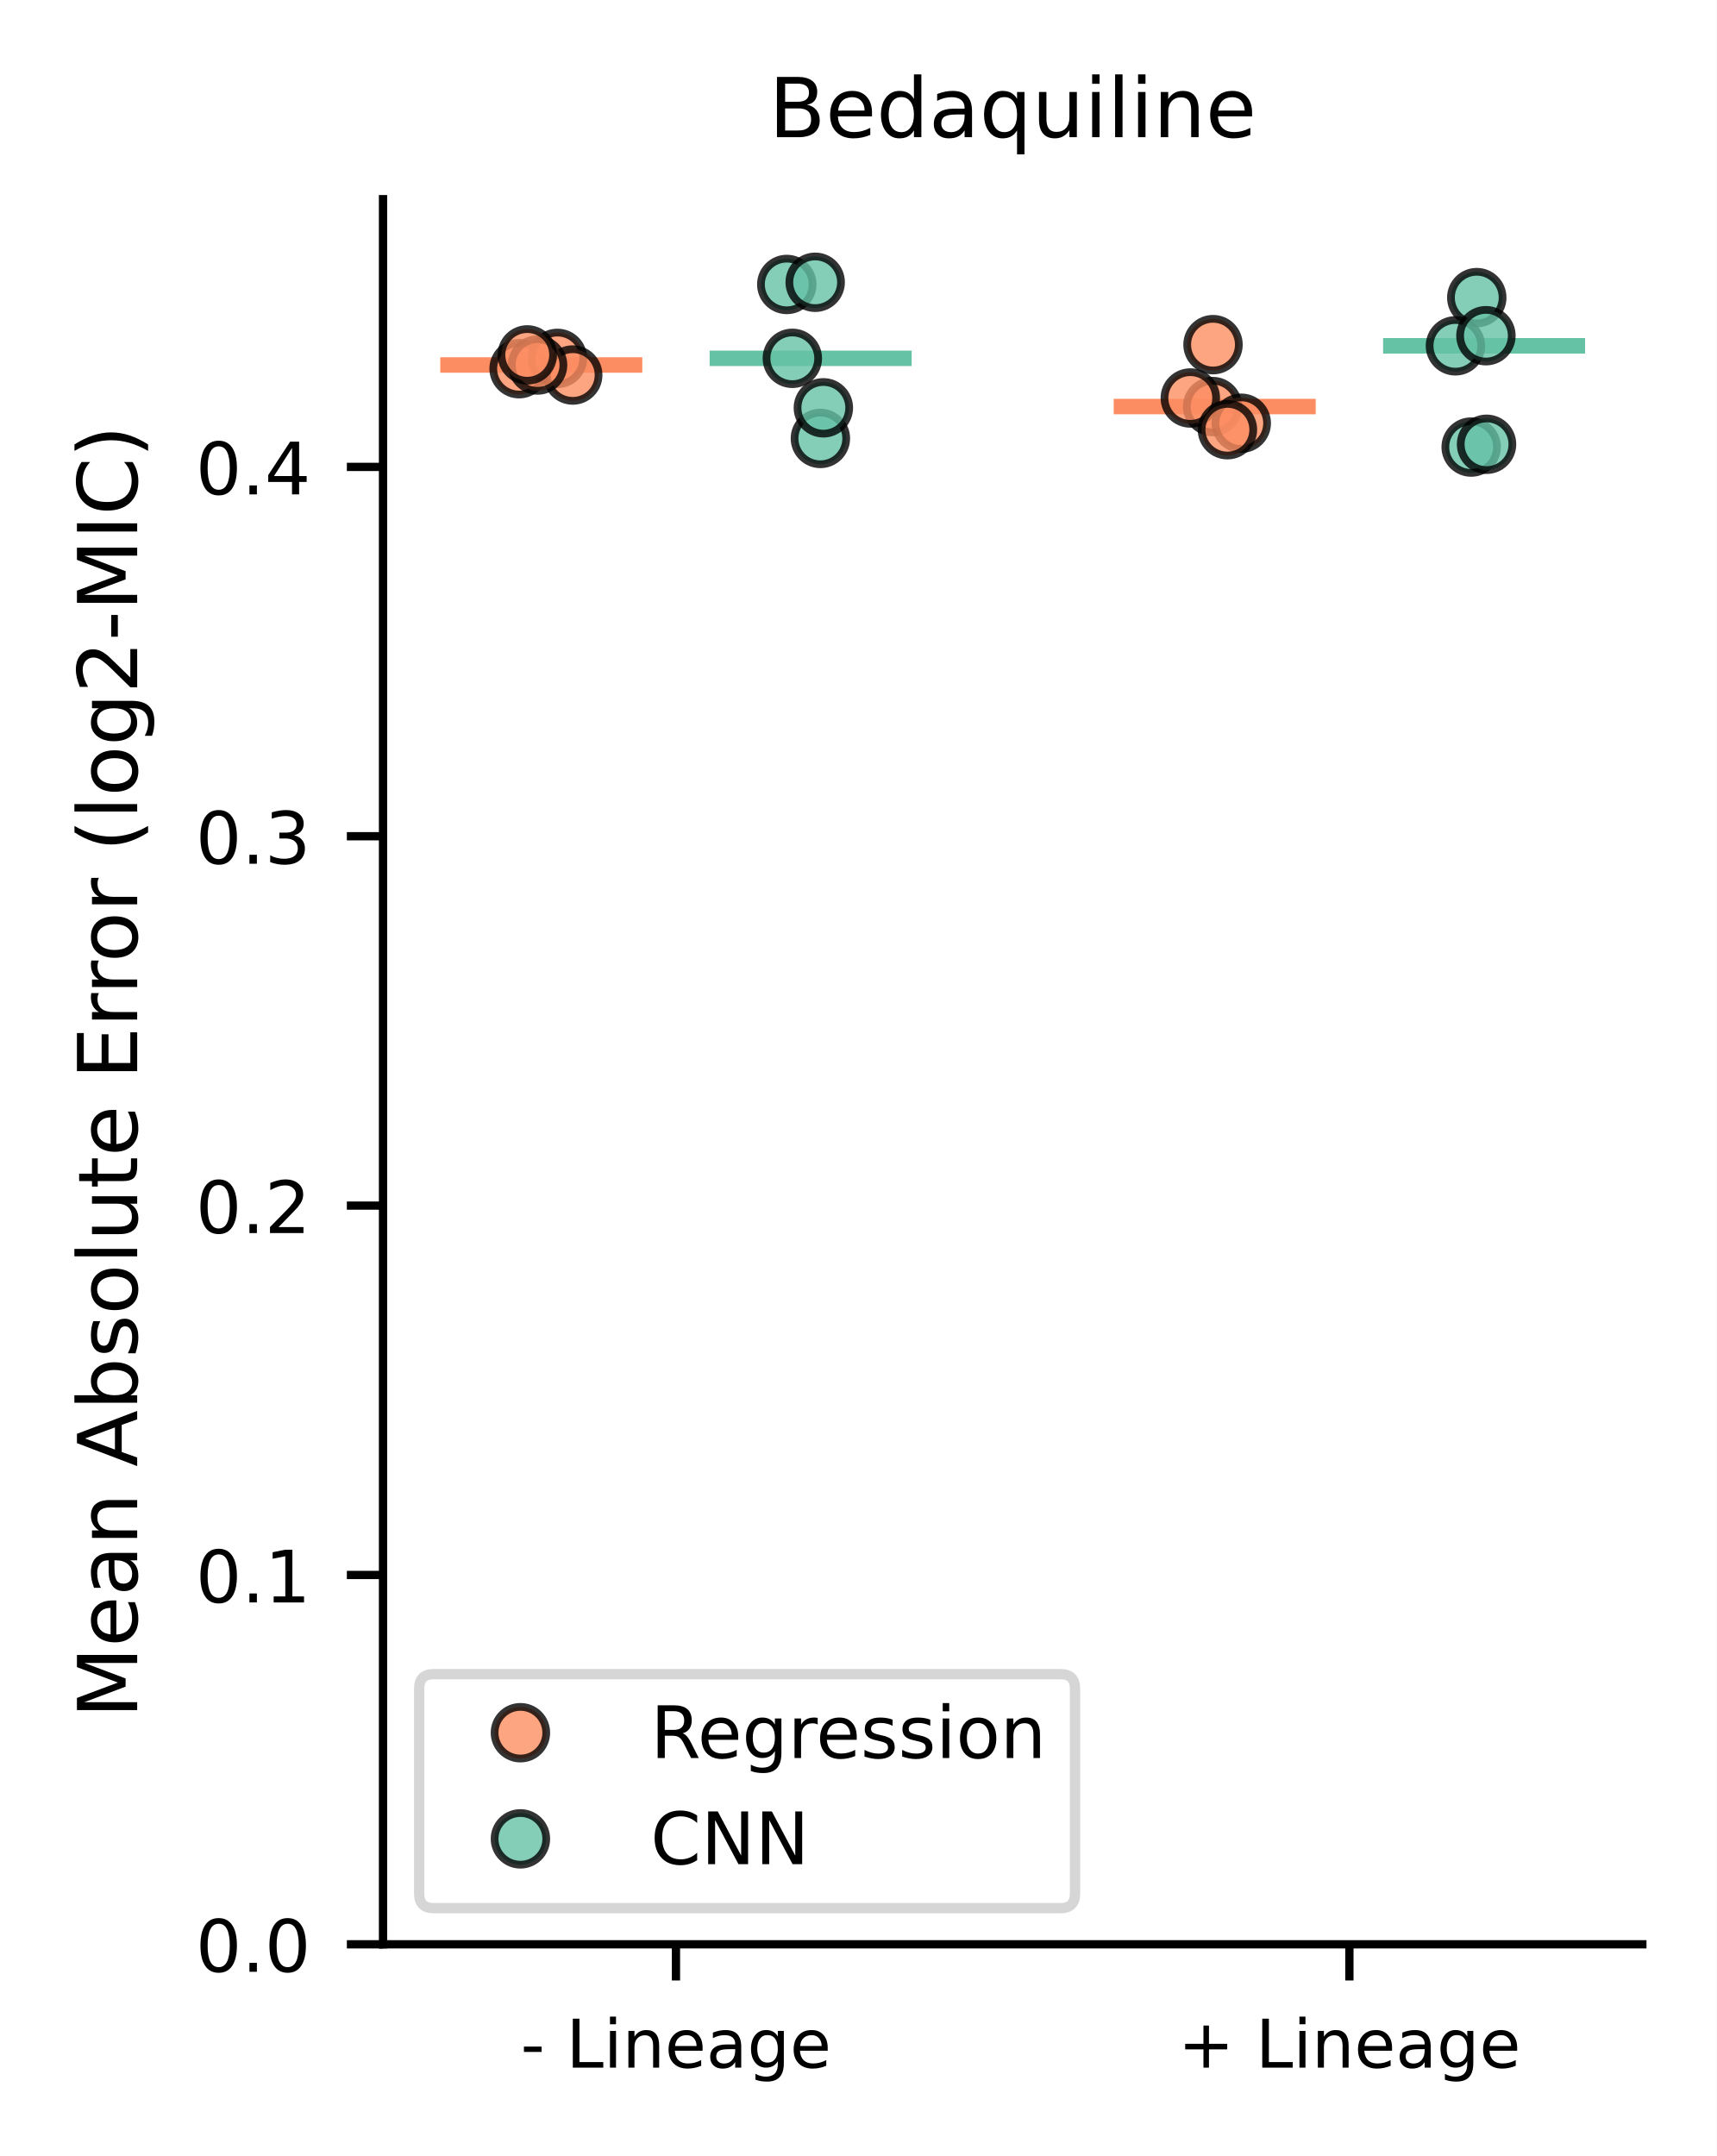
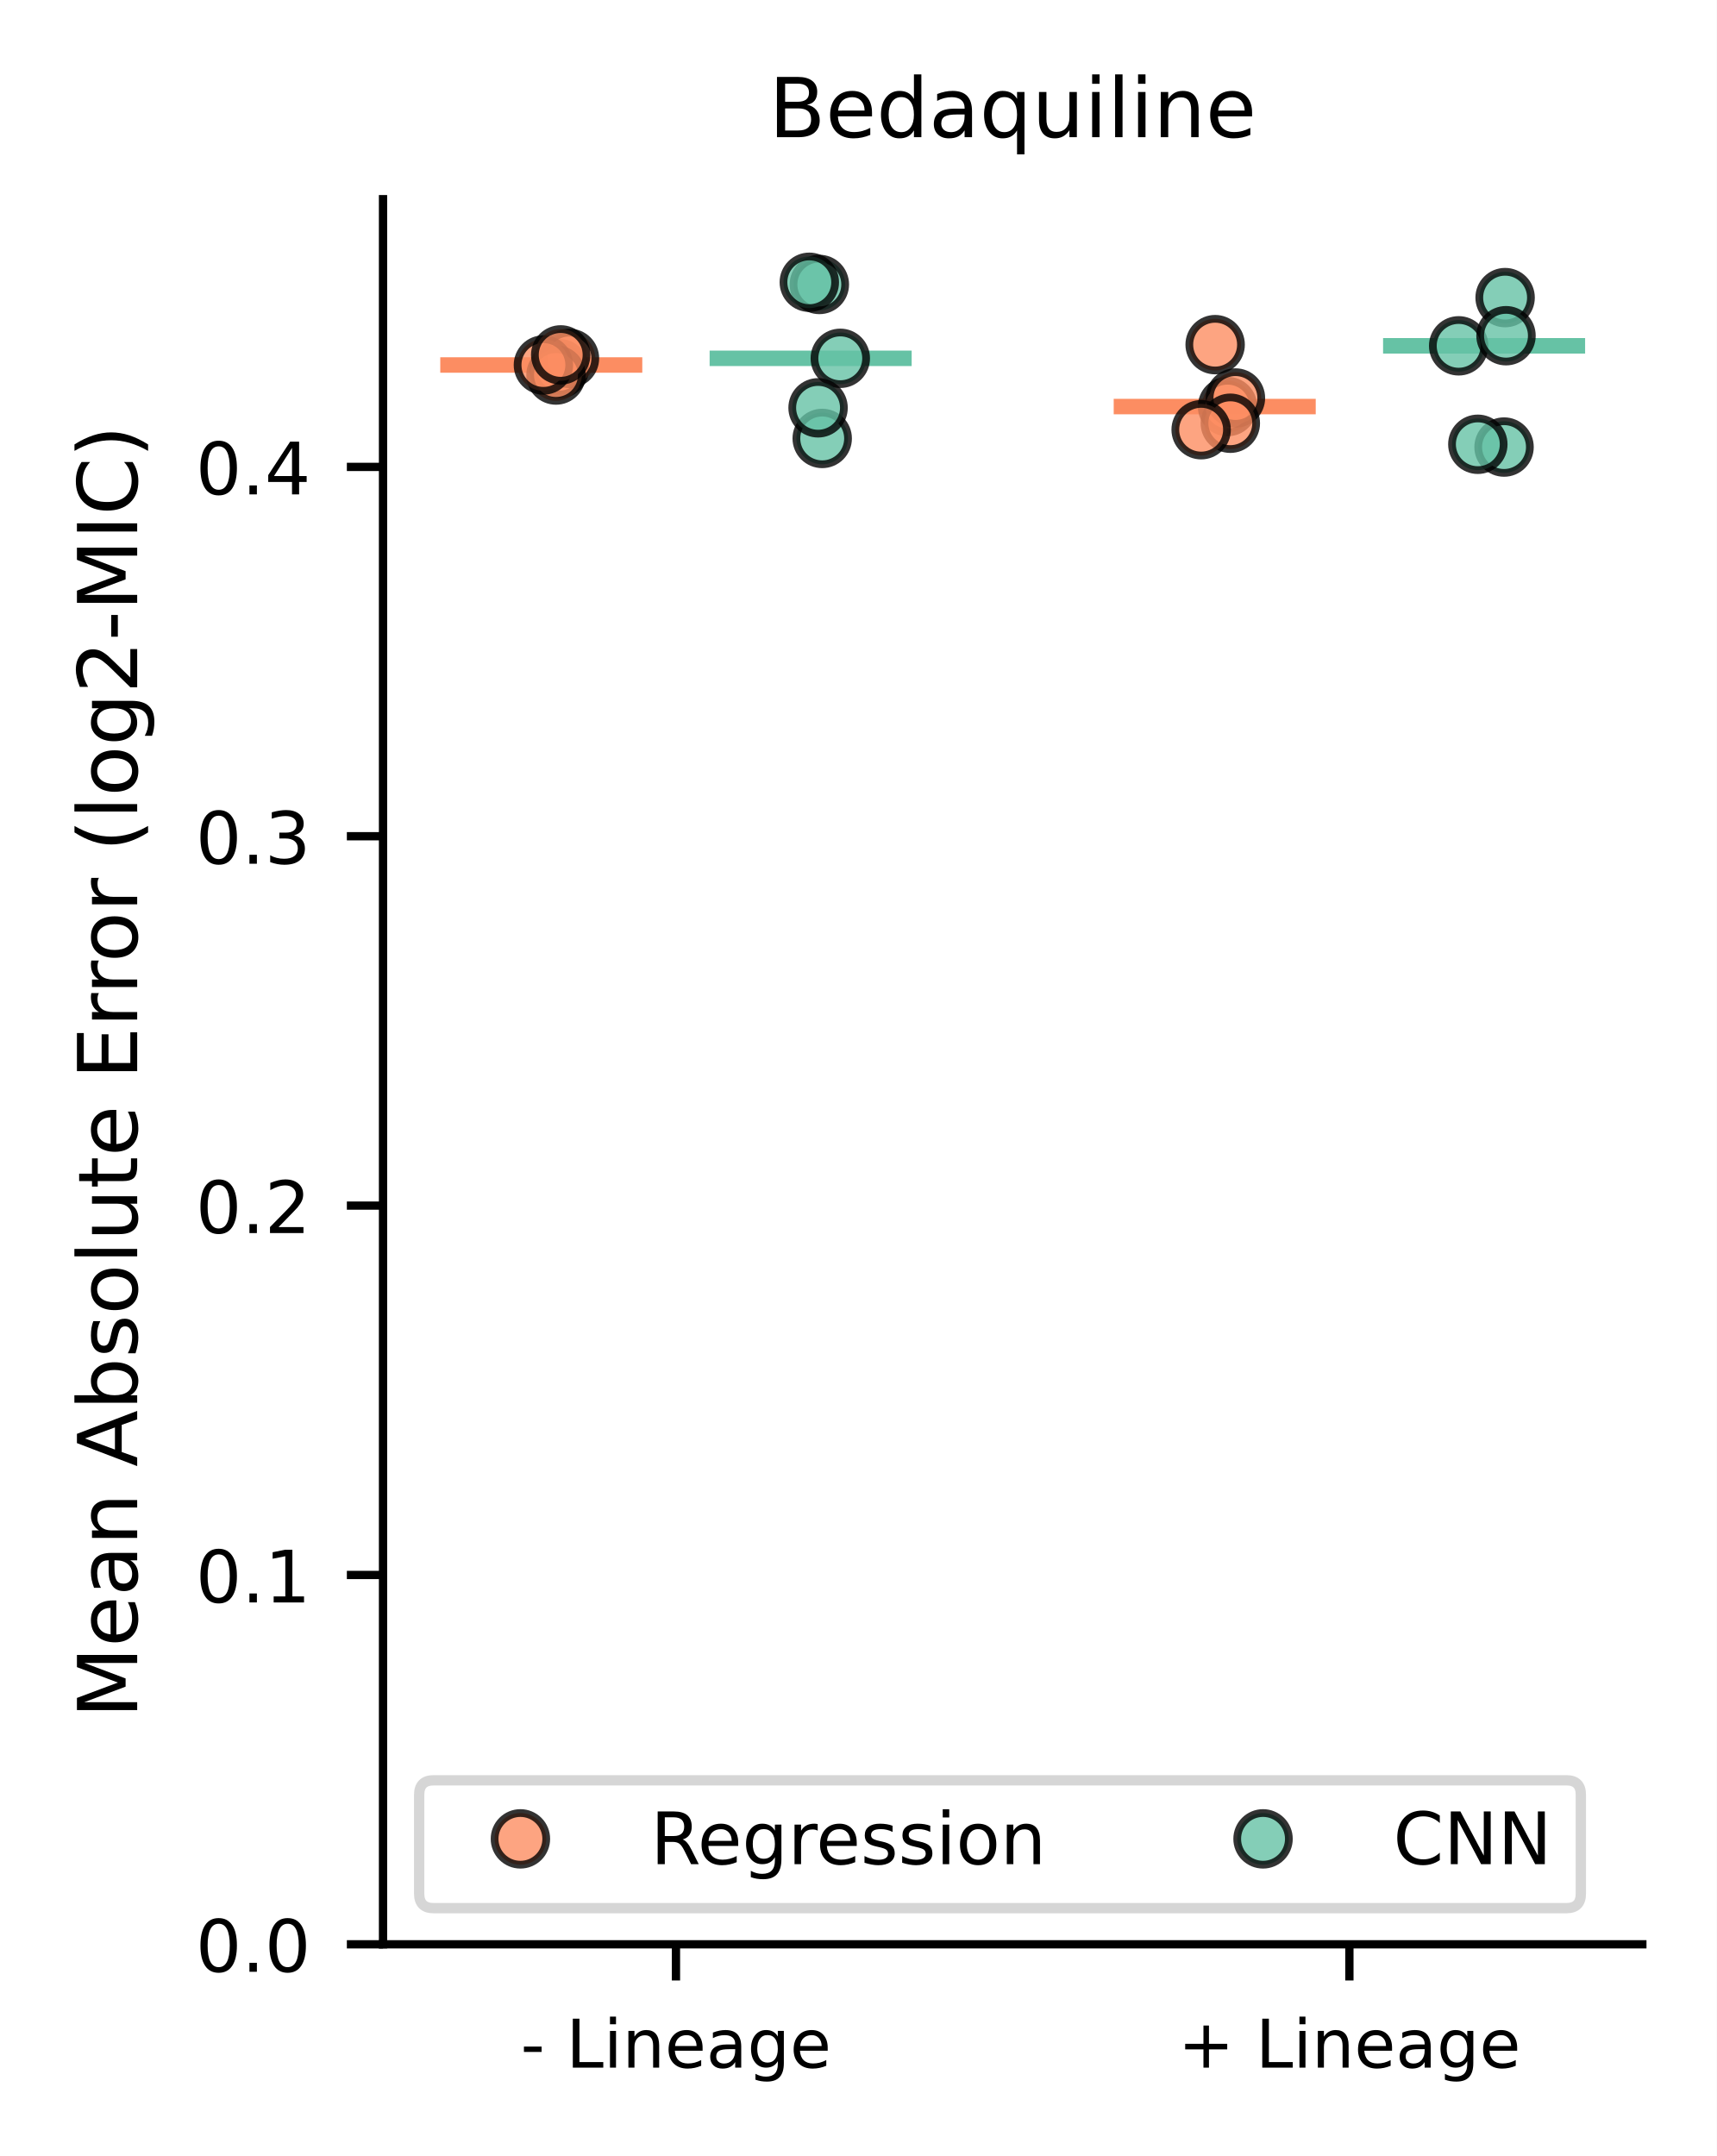
<svg xmlns="http://www.w3.org/2000/svg" xmlns:xlink="http://www.w3.org/1999/xlink" width="166.175pt" height="208.69pt" viewBox="0 0 166.175 208.69" version="1.1">
  <defs>
    <style type="text/css">*{stroke-linejoin: round; stroke-linecap: butt}</style>
  </defs>
  <g id="figure_1">
    <g id="patch_1">
      <path d="M 0 208.69  L 166.175 208.69  L 166.175 0  L 0 0  z " style="fill: #ffffff" />
    </g>
    <g id="axes_1">
      <g id="patch_2">
        <path d="M 37.075 188.199  L 158.975 188.199  L 158.975 19.279  L 37.075 19.279  z " style="fill: #ffffff" />
      </g>
      <g id="LineCollection_1">
-         <path d="M 42.616 35.331  L 62.172 35.331  " clip-path="url(#p894a611be0)" style="fill: none; stroke: #fc8d62; stroke-width: 1.5" />
+         <path d="M 42.616 35.331  L 62.172 35.331  " clip-path="url(#p082a774f66)" style="fill: none; stroke: #fc8d62; stroke-width: 1.5" />
      </g>
      <g id="LineCollection_2">
-         <path d="M 68.69 34.684  L 88.247 34.684  " clip-path="url(#p894a611be0)" style="fill: none; stroke: #66c2a5; stroke-width: 1.5" />
+         <path d="M 68.69 34.684  L 88.247 34.684  " clip-path="url(#p082a774f66)" style="fill: none; stroke: #66c2a5; stroke-width: 1.5" />
      </g>
      <g id="LineCollection_3">
-         <path d="M 107.803 39.352  L 127.359 39.352  " clip-path="url(#p894a611be0)" style="fill: none; stroke: #fc8d62; stroke-width: 1.5" />
+         <path d="M 107.803 39.352  L 127.359 39.352  " clip-path="url(#p082a774f66)" style="fill: none; stroke: #fc8d62; stroke-width: 1.5" />
      </g>
      <g id="LineCollection_4">
-         <path d="M 133.878 33.475  L 153.434 33.475  " clip-path="url(#p894a611be0)" style="fill: none; stroke: #66c2a5; stroke-width: 1.5" />
+         <path d="M 133.878 33.475  L 153.434 33.475  " clip-path="url(#p082a774f66)" style="fill: none; stroke: #66c2a5; stroke-width: 1.5" />
      </g>
      <g id="PathCollection_1">
        <defs>
-           <path id="C0_0_c04faaca8e" d="M 0 2.5  C 0.663 2.5 1.299 2.237 1.768 1.768  C 2.237 1.299 2.5 0.663 2.5 -0  C 2.5 -0.663 2.237 -1.299 1.768 -1.768  C 1.299 -2.237 0.663 -2.5 0 -2.5  C -0.663 -2.5 -1.299 -2.237 -1.768 -1.768  C -2.237 -1.299 -2.5 -0.663 -2.5 0  C -2.5 0.663 -2.237 1.299 -1.768 1.768  C -1.299 2.237 -0.663 2.5 0 2.5  z " />
+           <path id="C0_0_7694ea0ddb" d="M 0 2.5  C 0.663 2.5 1.299 2.237 1.768 1.768  C 2.237 1.299 2.5 0.663 2.5 -0  C 2.5 -0.663 2.237 -1.299 1.768 -1.768  C 1.299 -2.237 0.663 -2.5 0 -2.5  C -0.663 -2.5 -1.299 -2.237 -1.768 -1.768  C -2.237 -1.299 -2.5 -0.663 -2.5 0  C -2.5 0.663 -2.237 1.299 -1.768 1.768  C -1.299 2.237 -0.663 2.5 0 2.5  z " />
        </defs>
-         <g clip-path="url(#p894a611be0)">
-           <use xlink:href="#C0_0_c04faaca8e" x="50.247" y="35.689" style="fill: #fc8d62; fill-opacity: 0.8; stroke: #000000; stroke-opacity: 0.8; stroke-width: 0.75" />
-         </g>
-         <g clip-path="url(#p894a611be0)">
-           <use xlink:href="#C0_0_c04faaca8e" x="53.958" y="34.69" style="fill: #fc8d62; fill-opacity: 0.8; stroke: #000000; stroke-opacity: 0.8; stroke-width: 0.75" />
-         </g>
-         <g clip-path="url(#p894a611be0)">
-           <use xlink:href="#C0_0_c04faaca8e" x="55.44" y="36.301" style="fill: #fc8d62; fill-opacity: 0.8; stroke: #000000; stroke-opacity: 0.8; stroke-width: 0.75" />
-         </g>
-         <g clip-path="url(#p894a611be0)">
-           <use xlink:href="#C0_0_c04faaca8e" x="52.036" y="35.331" style="fill: #fc8d62; fill-opacity: 0.8; stroke: #000000; stroke-opacity: 0.8; stroke-width: 0.75" />
-         </g>
-         <g clip-path="url(#p894a611be0)">
-           <use xlink:href="#C0_0_c04faaca8e" x="51.038" y="34.353" style="fill: #fc8d62; fill-opacity: 0.8; stroke: #000000; stroke-opacity: 0.8; stroke-width: 0.75" />
+         <g clip-path="url(#p082a774f66)">
+           <use xlink:href="#C0_0_7694ea0ddb" x="54.136" y="35.689" style="fill: #fc8d62; fill-opacity: 0.8; stroke: #000000; stroke-opacity: 0.8; stroke-width: 0.75" />
+         </g>
+         <g clip-path="url(#p082a774f66)">
+           <use xlink:href="#C0_0_7694ea0ddb" x="55.121" y="34.69" style="fill: #fc8d62; fill-opacity: 0.8; stroke: #000000; stroke-opacity: 0.8; stroke-width: 0.75" />
+         </g>
+         <g clip-path="url(#p082a774f66)">
+           <use xlink:href="#C0_0_7694ea0ddb" x="53.818" y="36.301" style="fill: #fc8d62; fill-opacity: 0.8; stroke: #000000; stroke-opacity: 0.8; stroke-width: 0.75" />
+         </g>
+         <g clip-path="url(#p082a774f66)">
+           <use xlink:href="#C0_0_7694ea0ddb" x="52.601" y="35.331" style="fill: #fc8d62; fill-opacity: 0.8; stroke: #000000; stroke-opacity: 0.8; stroke-width: 0.75" />
+         </g>
+         <g clip-path="url(#p082a774f66)">
+           <use xlink:href="#C0_0_7694ea0ddb" x="54.275" y="34.353" style="fill: #fc8d62; fill-opacity: 0.8; stroke: #000000; stroke-opacity: 0.8; stroke-width: 0.75" />
        </g>
      </g>
      <g id="PathCollection_2">
        <defs>
-           <path id="C1_0_8eb07bda5f" d="M 0 2.5  C 0.663 2.5 1.299 2.237 1.768 1.768  C 2.237 1.299 2.5 0.663 2.5 -0  C 2.5 -0.663 2.237 -1.299 1.768 -1.768  C 1.299 -2.237 0.663 -2.5 0 -2.5  C -0.663 -2.5 -1.299 -2.237 -1.768 -1.768  C -2.237 -1.299 -2.5 -0.663 -2.5 0  C -2.5 0.663 -2.237 1.299 -1.768 1.768  C -1.299 2.237 -0.663 2.5 0 2.5  z " />
+           <path id="C1_0_8ef77abe68" d="M 0 2.5  C 0.663 2.5 1.299 2.237 1.768 1.768  C 2.237 1.299 2.5 0.663 2.5 -0  C 2.5 -0.663 2.237 -1.299 1.768 -1.768  C 1.299 -2.237 0.663 -2.5 0 -2.5  C -0.663 -2.5 -1.299 -2.237 -1.768 -1.768  C -2.237 -1.299 -2.5 -0.663 -2.5 0  C -2.5 0.663 -2.237 1.299 -1.768 1.768  C -1.299 2.237 -0.663 2.5 0 2.5  z " />
        </defs>
-         <g clip-path="url(#p894a611be0)">
-           <use xlink:href="#C1_0_8eb07bda5f" x="79.411" y="42.439" style="fill: #66c2a5; fill-opacity: 0.8; stroke: #000000; stroke-opacity: 0.8; stroke-width: 0.75" />
-         </g>
-         <g clip-path="url(#p894a611be0)">
-           <use xlink:href="#C1_0_8eb07bda5f" x="76.158" y="27.534" style="fill: #66c2a5; fill-opacity: 0.8; stroke: #000000; stroke-opacity: 0.8; stroke-width: 0.75" />
-         </g>
-         <g clip-path="url(#p894a611be0)">
-           <use xlink:href="#C1_0_8eb07bda5f" x="76.696" y="34.684" style="fill: #66c2a5; fill-opacity: 0.8; stroke: #000000; stroke-opacity: 0.8; stroke-width: 0.75" />
-         </g>
-         <g clip-path="url(#p894a611be0)">
-           <use xlink:href="#C1_0_8eb07bda5f" x="79.699" y="39.475" style="fill: #66c2a5; fill-opacity: 0.8; stroke: #000000; stroke-opacity: 0.8; stroke-width: 0.75" />
-         </g>
-         <g clip-path="url(#p894a611be0)">
-           <use xlink:href="#C1_0_8eb07bda5f" x="78.908" y="27.323" style="fill: #66c2a5; fill-opacity: 0.8; stroke: #000000; stroke-opacity: 0.8; stroke-width: 0.75" />
+         <g clip-path="url(#p082a774f66)">
+           <use xlink:href="#C1_0_8ef77abe68" x="79.588" y="42.439" style="fill: #66c2a5; fill-opacity: 0.8; stroke: #000000; stroke-opacity: 0.8; stroke-width: 0.75" />
+         </g>
+         <g clip-path="url(#p082a774f66)">
+           <use xlink:href="#C1_0_8ef77abe68" x="79.31" y="27.534" style="fill: #66c2a5; fill-opacity: 0.8; stroke: #000000; stroke-opacity: 0.8; stroke-width: 0.75" />
+         </g>
+         <g clip-path="url(#p082a774f66)">
+           <use xlink:href="#C1_0_8ef77abe68" x="81.338" y="34.684" style="fill: #66c2a5; fill-opacity: 0.8; stroke: #000000; stroke-opacity: 0.8; stroke-width: 0.75" />
+         </g>
+         <g clip-path="url(#p082a774f66)">
+           <use xlink:href="#C1_0_8ef77abe68" x="79.187" y="39.475" style="fill: #66c2a5; fill-opacity: 0.8; stroke: #000000; stroke-opacity: 0.8; stroke-width: 0.75" />
+         </g>
+         <g clip-path="url(#p082a774f66)">
+           <use xlink:href="#C1_0_8ef77abe68" x="78.339" y="27.323" style="fill: #66c2a5; fill-opacity: 0.8; stroke: #000000; stroke-opacity: 0.8; stroke-width: 0.75" />
        </g>
      </g>
      <g id="PathCollection_3">
        <defs>
-           <path id="C2_0_cd7f06e4a0" d="M 0 2.5  C 0.663 2.5 1.299 2.237 1.768 1.768  C 2.237 1.299 2.5 0.663 2.5 -0  C 2.5 -0.663 2.237 -1.299 1.768 -1.768  C 1.299 -2.237 0.663 -2.5 0 -2.5  C -0.663 -2.5 -1.299 -2.237 -1.768 -1.768  C -2.237 -1.299 -2.5 -0.663 -2.5 0  C -2.5 0.663 -2.237 1.299 -1.768 1.768  C -1.299 2.237 -0.663 2.5 0 2.5  z " />
+           <path id="C2_0_2769630e6f" d="M 0 2.5  C 0.663 2.5 1.299 2.237 1.768 1.768  C 2.237 1.299 2.5 0.663 2.5 -0  C 2.5 -0.663 2.237 -1.299 1.768 -1.768  C 1.299 -2.237 0.663 -2.5 0 -2.5  C -0.663 -2.5 -1.299 -2.237 -1.768 -1.768  C -2.237 -1.299 -2.5 -0.663 -2.5 0  C -2.5 0.663 -2.237 1.299 -1.768 1.768  C -1.299 2.237 -0.663 2.5 0 2.5  z " />
        </defs>
-         <g clip-path="url(#p894a611be0)">
-           <use xlink:href="#C2_0_cd7f06e4a0" x="117.378" y="39.352" style="fill: #fc8d62; fill-opacity: 0.8; stroke: #000000; stroke-opacity: 0.8; stroke-width: 0.75" />
-         </g>
-         <g clip-path="url(#p894a611be0)">
-           <use xlink:href="#C2_0_cd7f06e4a0" x="117.417" y="33.36" style="fill: #fc8d62; fill-opacity: 0.8; stroke: #000000; stroke-opacity: 0.8; stroke-width: 0.75" />
-         </g>
-         <g clip-path="url(#p894a611be0)">
-           <use xlink:href="#C2_0_cd7f06e4a0" x="115.219" y="38.524" style="fill: #fc8d62; fill-opacity: 0.8; stroke: #000000; stroke-opacity: 0.8; stroke-width: 0.75" />
-         </g>
-         <g clip-path="url(#p894a611be0)">
-           <use xlink:href="#C2_0_cd7f06e4a0" x="120.151" y="40.967" style="fill: #fc8d62; fill-opacity: 0.8; stroke: #000000; stroke-opacity: 0.8; stroke-width: 0.75" />
-         </g>
-         <g clip-path="url(#p894a611be0)">
-           <use xlink:href="#C2_0_cd7f06e4a0" x="118.81" y="41.594" style="fill: #fc8d62; fill-opacity: 0.8; stroke: #000000; stroke-opacity: 0.8; stroke-width: 0.75" />
+         <g clip-path="url(#p082a774f66)">
+           <use xlink:href="#C2_0_2769630e6f" x="118.823" y="39.352" style="fill: #fc8d62; fill-opacity: 0.8; stroke: #000000; stroke-opacity: 0.8; stroke-width: 0.75" />
+         </g>
+         <g clip-path="url(#p082a774f66)">
+           <use xlink:href="#C2_0_2769630e6f" x="117.623" y="33.36" style="fill: #fc8d62; fill-opacity: 0.8; stroke: #000000; stroke-opacity: 0.8; stroke-width: 0.75" />
+         </g>
+         <g clip-path="url(#p082a774f66)">
+           <use xlink:href="#C2_0_2769630e6f" x="119.587" y="38.524" style="fill: #fc8d62; fill-opacity: 0.8; stroke: #000000; stroke-opacity: 0.8; stroke-width: 0.75" />
+         </g>
+         <g clip-path="url(#p082a774f66)">
+           <use xlink:href="#C2_0_2769630e6f" x="119.092" y="40.967" style="fill: #fc8d62; fill-opacity: 0.8; stroke: #000000; stroke-opacity: 0.8; stroke-width: 0.75" />
+         </g>
+         <g clip-path="url(#p082a774f66)">
+           <use xlink:href="#C2_0_2769630e6f" x="116.268" y="41.594" style="fill: #fc8d62; fill-opacity: 0.8; stroke: #000000; stroke-opacity: 0.8; stroke-width: 0.75" />
        </g>
      </g>
      <g id="PathCollection_4">
        <defs>
-           <path id="C3_0_40cd9e5871" d="M 0 2.5  C 0.663 2.5 1.299 2.237 1.768 1.768  C 2.237 1.299 2.5 0.663 2.5 -0  C 2.5 -0.663 2.237 -1.299 1.768 -1.768  C 1.299 -2.237 0.663 -2.5 0 -2.5  C -0.663 -2.5 -1.299 -2.237 -1.768 -1.768  C -2.237 -1.299 -2.5 -0.663 -2.5 0  C -2.5 0.663 -2.237 1.299 -1.768 1.768  C -1.299 2.237 -0.663 2.5 0 2.5  z " />
+           <path id="C3_0_5cb3ecceec" d="M 0 2.5  C 0.663 2.5 1.299 2.237 1.768 1.768  C 2.237 1.299 2.5 0.663 2.5 -0  C 2.5 -0.663 2.237 -1.299 1.768 -1.768  C 1.299 -2.237 0.663 -2.5 0 -2.5  C -0.663 -2.5 -1.299 -2.237 -1.768 -1.768  C -2.237 -1.299 -2.5 -0.663 -2.5 0  C -2.5 0.663 -2.237 1.299 -1.768 1.768  C -1.299 2.237 -0.663 2.5 0 2.5  z " />
        </defs>
-         <g clip-path="url(#p894a611be0)">
-           <use xlink:href="#C3_0_40cd9e5871" x="142.405" y="43.273" style="fill: #66c2a5; fill-opacity: 0.8; stroke: #000000; stroke-opacity: 0.8; stroke-width: 0.75" />
-         </g>
-         <g clip-path="url(#p894a611be0)">
-           <use xlink:href="#C3_0_40cd9e5871" x="142.947" y="28.807" style="fill: #66c2a5; fill-opacity: 0.8; stroke: #000000; stroke-opacity: 0.8; stroke-width: 0.75" />
-         </g>
-         <g clip-path="url(#p894a611be0)">
-           <use xlink:href="#C3_0_40cd9e5871" x="140.881" y="33.475" style="fill: #66c2a5; fill-opacity: 0.8; stroke: #000000; stroke-opacity: 0.8; stroke-width: 0.75" />
-         </g>
-         <g clip-path="url(#p894a611be0)">
-           <use xlink:href="#C3_0_40cd9e5871" x="143.893" y="43.004" style="fill: #66c2a5; fill-opacity: 0.8; stroke: #000000; stroke-opacity: 0.8; stroke-width: 0.75" />
-         </g>
-         <g clip-path="url(#p894a611be0)">
-           <use xlink:href="#C3_0_40cd9e5871" x="143.833" y="32.495" style="fill: #66c2a5; fill-opacity: 0.8; stroke: #000000; stroke-opacity: 0.8; stroke-width: 0.75" />
+         <g clip-path="url(#p082a774f66)">
+           <use xlink:href="#C3_0_5cb3ecceec" x="145.588" y="43.273" style="fill: #66c2a5; fill-opacity: 0.8; stroke: #000000; stroke-opacity: 0.8; stroke-width: 0.75" />
+         </g>
+         <g clip-path="url(#p082a774f66)">
+           <use xlink:href="#C3_0_5cb3ecceec" x="145.691" y="28.807" style="fill: #66c2a5; fill-opacity: 0.8; stroke: #000000; stroke-opacity: 0.8; stroke-width: 0.75" />
+         </g>
+         <g clip-path="url(#p082a774f66)">
+           <use xlink:href="#C3_0_5cb3ecceec" x="141.194" y="33.475" style="fill: #66c2a5; fill-opacity: 0.8; stroke: #000000; stroke-opacity: 0.8; stroke-width: 0.75" />
+         </g>
+         <g clip-path="url(#p082a774f66)">
+           <use xlink:href="#C3_0_5cb3ecceec" x="143.05" y="43.004" style="fill: #66c2a5; fill-opacity: 0.8; stroke: #000000; stroke-opacity: 0.8; stroke-width: 0.75" />
+         </g>
+         <g clip-path="url(#p082a774f66)">
+           <use xlink:href="#C3_0_5cb3ecceec" x="145.777" y="32.495" style="fill: #66c2a5; fill-opacity: 0.8; stroke: #000000; stroke-opacity: 0.8; stroke-width: 0.75" />
        </g>
      </g>
      <g id="line2d_1" />
      <g id="line2d_2" />
      <g id="matplotlib.axis_1">
        <g id="xtick_1">
          <g id="line2d_3">
            <defs>
-               <path id="m3774c50fe9" d="M 0 0  L 0 3.5  " style="stroke: #000000; stroke-width: 0.8" />
-             </defs>
-             <g>
-               <use xlink:href="#m3774c50fe9" x="65.431" y="188.199" style="stroke: #000000; stroke-width: 0.8" />
+               <path id="mdaa864a3ca" d="M 0 0  L 0 3.5  " style="stroke: #000000; stroke-width: 0.8" />
+             </defs>
+             <g>
+               <use xlink:href="#mdaa864a3ca" x="65.431" y="188.199" style="stroke: #000000; stroke-width: 0.8" />
            </g>
          </g>
          <g id="text_1">
            <g transform="translate(50.39782 200.1377) scale(0.065 -0.065)">
              <defs>
                <path id="DejaVuSans-2d" d="M 313 2009  L 1997 2009  L 1997 1497  L 313 1497  L 313 2009  z " transform="scale(0.015625)" />
                <path id="DejaVuSans-20" transform="scale(0.015625)" />
                <path id="DejaVuSans-4c" d="M 628 4666  L 1259 4666  L 1259 531  L 3531 531  L 3531 0  L 628 0  L 628 4666  z " transform="scale(0.015625)" />
                <path id="DejaVuSans-69" d="M 603 3500  L 1178 3500  L 1178 0  L 603 0  L 603 3500  z M 603 4863  L 1178 4863  L 1178 4134  L 603 4134  L 603 4863  z " transform="scale(0.015625)" />
                <path id="DejaVuSans-6e" d="M 3513 2113  L 3513 0  L 2938 0  L 2938 2094  Q 2938 2591 2744 2837  Q 2550 3084 2163 3084  Q 1697 3084 1428 2787  Q 1159 2491 1159 1978  L 1159 0  L 581 0  L 581 3500  L 1159 3500  L 1159 2956  Q 1366 3272 1645 3428  Q 1925 3584 2291 3584  Q 2894 3584 3203 3211  Q 3513 2838 3513 2113  z " transform="scale(0.015625)" />
                <path id="DejaVuSans-65" d="M 3597 1894  L 3597 1613  L 953 1613  Q 991 1019 1311 708  Q 1631 397 2203 397  Q 2534 397 2845 478  Q 3156 559 3463 722  L 3463 178  Q 3153 47 2828 -22  Q 2503 -91 2169 -91  Q 1331 -91 842 396  Q 353 884 353 1716  Q 353 2575 817 3079  Q 1281 3584 2069 3584  Q 2775 3584 3186 3129  Q 3597 2675 3597 1894  z M 3022 2063  Q 3016 2534 2758 2815  Q 2500 3097 2075 3097  Q 1594 3097 1305 2825  Q 1016 2553 972 2059  L 3022 2063  z " transform="scale(0.015625)" />
                <path id="DejaVuSans-61" d="M 2194 1759  Q 1497 1759 1228 1600  Q 959 1441 959 1056  Q 959 750 1161 570  Q 1363 391 1709 391  Q 2188 391 2477 730  Q 2766 1069 2766 1631  L 2766 1759  L 2194 1759  z M 3341 1997  L 3341 0  L 2766 0  L 2766 531  Q 2569 213 2275 61  Q 1981 -91 1556 -91  Q 1019 -91 701 211  Q 384 513 384 1019  Q 384 1609 779 1909  Q 1175 2209 1959 2209  L 2766 2209  L 2766 2266  Q 2766 2663 2505 2880  Q 2244 3097 1772 3097  Q 1472 3097 1187 3025  Q 903 2953 641 2809  L 641 3341  Q 956 3463 1253 3523  Q 1550 3584 1831 3584  Q 2591 3584 2966 3190  Q 3341 2797 3341 1997  z " transform="scale(0.015625)" />
                <path id="DejaVuSans-67" d="M 2906 1791  Q 2906 2416 2648 2759  Q 2391 3103 1925 3103  Q 1463 3103 1205 2759  Q 947 2416 947 1791  Q 947 1169 1205 825  Q 1463 481 1925 481  Q 2391 481 2648 825  Q 2906 1169 2906 1791  z M 3481 434  Q 3481 -459 3084 -895  Q 2688 -1331 1869 -1331  Q 1566 -1331 1297 -1286  Q 1028 -1241 775 -1147  L 775 -588  Q 1028 -725 1275 -790  Q 1522 -856 1778 -856  Q 2344 -856 2625 -561  Q 2906 -266 2906 331  L 2906 616  Q 2728 306 2450 153  Q 2172 0 1784 0  Q 1141 0 747 490  Q 353 981 353 1791  Q 353 2603 747 3093  Q 1141 3584 1784 3584  Q 2172 3584 2450 3431  Q 2728 3278 2906 2969  L 2906 3500  L 3481 3500  L 3481 434  z " transform="scale(0.015625)" />
              </defs>
              <use xlink:href="#DejaVuSans-2d" />
              <use xlink:href="#DejaVuSans-20" x="36.084" />
              <use xlink:href="#DejaVuSans-4c" x="67.871" />
              <use xlink:href="#DejaVuSans-69" x="123.584" />
              <use xlink:href="#DejaVuSans-6e" x="151.367" />
              <use xlink:href="#DejaVuSans-65" x="214.746" />
              <use xlink:href="#DejaVuSans-61" x="276.27" />
              <use xlink:href="#DejaVuSans-67" x="337.549" />
              <use xlink:href="#DejaVuSans-65" x="401.025" />
            </g>
          </g>
        </g>
        <g id="xtick_2">
          <g id="line2d_4">
            <g>
-               <use xlink:href="#m3774c50fe9" x="130.618" y="188.199" style="stroke: #000000; stroke-width: 0.8" />
+               <use xlink:href="#mdaa864a3ca" x="130.618" y="188.199" style="stroke: #000000; stroke-width: 0.8" />
            </g>
          </g>
          <g id="text_2">
            <g transform="translate(114.0341 200.1377) scale(0.065 -0.065)">
              <defs>
                <path id="DejaVuSans-2b" d="M 2944 4013  L 2944 2272  L 4684 2272  L 4684 1741  L 2944 1741  L 2944 0  L 2419 0  L 2419 1741  L 678 1741  L 678 2272  L 2419 2272  L 2419 4013  L 2944 4013  z " transform="scale(0.015625)" />
              </defs>
              <use xlink:href="#DejaVuSans-2b" />
              <use xlink:href="#DejaVuSans-20" x="83.789" />
              <use xlink:href="#DejaVuSans-4c" x="115.576" />
              <use xlink:href="#DejaVuSans-69" x="171.289" />
              <use xlink:href="#DejaVuSans-6e" x="199.072" />
              <use xlink:href="#DejaVuSans-65" x="262.451" />
              <use xlink:href="#DejaVuSans-61" x="323.975" />
              <use xlink:href="#DejaVuSans-67" x="385.254" />
              <use xlink:href="#DejaVuSans-65" x="448.73" />
            </g>
          </g>
        </g>
      </g>
      <g id="matplotlib.axis_2">
        <g id="ytick_1">
          <g id="line2d_5">
            <defs>
-               <path id="mb4ca131aea" d="M 0 0  L -3.5 0  " style="stroke: #000000; stroke-width: 0.8" />
-             </defs>
-             <g>
-               <use xlink:href="#mb4ca131aea" x="37.075" y="188.199" style="stroke: #000000; stroke-width: 0.8" />
+               <path id="me0293d3416" d="M 0 0  L -3.5 0  " style="stroke: #000000; stroke-width: 0.8" />
+             </defs>
+             <g>
+               <use xlink:href="#me0293d3416" x="37.075" y="188.199" style="stroke: #000000; stroke-width: 0.8" />
            </g>
          </g>
          <g id="text_3">
            <g transform="translate(18.9425 190.8582) scale(0.07 -0.07)">
              <defs>
                <path id="DejaVuSans-30" d="M 2034 4250  Q 1547 4250 1301 3770  Q 1056 3291 1056 2328  Q 1056 1369 1301 889  Q 1547 409 2034 409  Q 2525 409 2770 889  Q 3016 1369 3016 2328  Q 3016 3291 2770 3770  Q 2525 4250 2034 4250  z M 2034 4750  Q 2819 4750 3233 4129  Q 3647 3509 3647 2328  Q 3647 1150 3233 529  Q 2819 -91 2034 -91  Q 1250 -91 836 529  Q 422 1150 422 2328  Q 422 3509 836 4129  Q 1250 4750 2034 4750  z " transform="scale(0.015625)" />
                <path id="DejaVuSans-2e" d="M 684 794  L 1344 794  L 1344 0  L 684 0  L 684 794  z " transform="scale(0.015625)" />
              </defs>
              <use xlink:href="#DejaVuSans-30" />
              <use xlink:href="#DejaVuSans-2e" x="63.623" />
              <use xlink:href="#DejaVuSans-30" x="95.41" />
            </g>
          </g>
        </g>
        <g id="ytick_2">
          <g id="line2d_6">
            <g>
-               <use xlink:href="#mb4ca131aea" x="37.075" y="152.448" style="stroke: #000000; stroke-width: 0.8" />
+               <use xlink:href="#me0293d3416" x="37.075" y="152.448" style="stroke: #000000; stroke-width: 0.8" />
            </g>
          </g>
          <g id="text_4">
            <g transform="translate(18.9425 155.1072) scale(0.07 -0.07)">
              <defs>
                <path id="DejaVuSans-31" d="M 794 531  L 1825 531  L 1825 4091  L 703 3866  L 703 4441  L 1819 4666  L 2450 4666  L 2450 531  L 3481 531  L 3481 0  L 794 0  L 794 531  z " transform="scale(0.015625)" />
              </defs>
              <use xlink:href="#DejaVuSans-30" />
              <use xlink:href="#DejaVuSans-2e" x="63.623" />
              <use xlink:href="#DejaVuSans-31" x="95.41" />
            </g>
          </g>
        </g>
        <g id="ytick_3">
          <g id="line2d_7">
            <g>
-               <use xlink:href="#mb4ca131aea" x="37.075" y="116.697" style="stroke: #000000; stroke-width: 0.8" />
+               <use xlink:href="#me0293d3416" x="37.075" y="116.697" style="stroke: #000000; stroke-width: 0.8" />
            </g>
          </g>
          <g id="text_5">
            <g transform="translate(18.9425 119.3561) scale(0.07 -0.07)">
              <defs>
                <path id="DejaVuSans-32" d="M 1228 531  L 3431 531  L 3431 0  L 469 0  L 469 531  Q 828 903 1448 1529  Q 2069 2156 2228 2338  Q 2531 2678 2651 2914  Q 2772 3150 2772 3378  Q 2772 3750 2511 3984  Q 2250 4219 1831 4219  Q 1534 4219 1204 4116  Q 875 4013 500 3803  L 500 4441  Q 881 4594 1212 4672  Q 1544 4750 1819 4750  Q 2544 4750 2975 4387  Q 3406 4025 3406 3419  Q 3406 3131 3298 2873  Q 3191 2616 2906 2266  Q 2828 2175 2409 1742  Q 1991 1309 1228 531  z " transform="scale(0.015625)" />
              </defs>
              <use xlink:href="#DejaVuSans-30" />
              <use xlink:href="#DejaVuSans-2e" x="63.623" />
              <use xlink:href="#DejaVuSans-32" x="95.41" />
            </g>
          </g>
        </g>
        <g id="ytick_4">
          <g id="line2d_8">
            <g>
-               <use xlink:href="#mb4ca131aea" x="37.075" y="80.946" style="stroke: #000000; stroke-width: 0.8" />
+               <use xlink:href="#me0293d3416" x="37.075" y="80.946" style="stroke: #000000; stroke-width: 0.8" />
            </g>
          </g>
          <g id="text_6">
            <g transform="translate(18.9425 83.60508) scale(0.07 -0.07)">
              <defs>
                <path id="DejaVuSans-33" d="M 2597 2516  Q 3050 2419 3304 2112  Q 3559 1806 3559 1356  Q 3559 666 3084 287  Q 2609 -91 1734 -91  Q 1441 -91 1130 -33  Q 819 25 488 141  L 488 750  Q 750 597 1062 519  Q 1375 441 1716 441  Q 2309 441 2620 675  Q 2931 909 2931 1356  Q 2931 1769 2642 2001  Q 2353 2234 1838 2234  L 1294 2234  L 1294 2753  L 1863 2753  Q 2328 2753 2575 2939  Q 2822 3125 2822 3475  Q 2822 3834 2567 4026  Q 2313 4219 1838 4219  Q 1578 4219 1281 4162  Q 984 4106 628 3988  L 628 4550  Q 988 4650 1302 4700  Q 1616 4750 1894 4750  Q 2613 4750 3031 4423  Q 3450 4097 3450 3541  Q 3450 3153 3228 2886  Q 3006 2619 2597 2516  z " transform="scale(0.015625)" />
              </defs>
              <use xlink:href="#DejaVuSans-30" />
              <use xlink:href="#DejaVuSans-2e" x="63.623" />
              <use xlink:href="#DejaVuSans-33" x="95.41" />
            </g>
          </g>
        </g>
        <g id="ytick_5">
          <g id="line2d_9">
            <g>
-               <use xlink:href="#mb4ca131aea" x="37.075" y="45.195" style="stroke: #000000; stroke-width: 0.8" />
+               <use xlink:href="#me0293d3416" x="37.075" y="45.195" style="stroke: #000000; stroke-width: 0.8" />
            </g>
          </g>
          <g id="text_7">
            <g transform="translate(18.9425 47.85404) scale(0.07 -0.07)">
              <defs>
                <path id="DejaVuSans-34" d="M 2419 4116  L 825 1625  L 2419 1625  L 2419 4116  z M 2253 4666  L 3047 4666  L 3047 1625  L 3713 1625  L 3713 1100  L 3047 1100  L 3047 0  L 2419 0  L 2419 1100  L 313 1100  L 313 1709  L 2253 4666  z " transform="scale(0.015625)" />
              </defs>
              <use xlink:href="#DejaVuSans-30" />
              <use xlink:href="#DejaVuSans-2e" x="63.623" />
              <use xlink:href="#DejaVuSans-34" x="95.41" />
            </g>
          </g>
        </g>
        <g id="text_8">
          <g transform="translate(13.27875 166.3137) rotate(-90) scale(0.08 -0.08)">
            <defs>
              <path id="DejaVuSans-4d" d="M 628 4666  L 1569 4666  L 2759 1491  L 3956 4666  L 4897 4666  L 4897 0  L 4281 0  L 4281 4097  L 3078 897  L 2444 897  L 1241 4097  L 1241 0  L 628 0  L 628 4666  z " transform="scale(0.015625)" />
              <path id="DejaVuSans-41" d="M 2188 4044  L 1331 1722  L 3047 1722  L 2188 4044  z M 1831 4666  L 2547 4666  L 4325 0  L 3669 0  L 3244 1197  L 1141 1197  L 716 0  L 50 0  L 1831 4666  z " transform="scale(0.015625)" />
              <path id="DejaVuSans-62" d="M 3116 1747  Q 3116 2381 2855 2742  Q 2594 3103 2138 3103  Q 1681 3103 1420 2742  Q 1159 2381 1159 1747  Q 1159 1113 1420 752  Q 1681 391 2138 391  Q 2594 391 2855 752  Q 3116 1113 3116 1747  z M 1159 2969  Q 1341 3281 1617 3432  Q 1894 3584 2278 3584  Q 2916 3584 3314 3078  Q 3713 2572 3713 1747  Q 3713 922 3314 415  Q 2916 -91 2278 -91  Q 1894 -91 1617 61  Q 1341 213 1159 525  L 1159 0  L 581 0  L 581 4863  L 1159 4863  L 1159 2969  z " transform="scale(0.015625)" />
              <path id="DejaVuSans-73" d="M 2834 3397  L 2834 2853  Q 2591 2978 2328 3040  Q 2066 3103 1784 3103  Q 1356 3103 1142 2972  Q 928 2841 928 2578  Q 928 2378 1081 2264  Q 1234 2150 1697 2047  L 1894 2003  Q 2506 1872 2764 1633  Q 3022 1394 3022 966  Q 3022 478 2636 193  Q 2250 -91 1575 -91  Q 1294 -91 989 -36  Q 684 19 347 128  L 347 722  Q 666 556 975 473  Q 1284 391 1588 391  Q 1994 391 2212 530  Q 2431 669 2431 922  Q 2431 1156 2273 1281  Q 2116 1406 1581 1522  L 1381 1569  Q 847 1681 609 1914  Q 372 2147 372 2553  Q 372 3047 722 3315  Q 1072 3584 1716 3584  Q 2034 3584 2315 3537  Q 2597 3491 2834 3397  z " transform="scale(0.015625)" />
              <path id="DejaVuSans-6f" d="M 1959 3097  Q 1497 3097 1228 2736  Q 959 2375 959 1747  Q 959 1119 1226 758  Q 1494 397 1959 397  Q 2419 397 2687 759  Q 2956 1122 2956 1747  Q 2956 2369 2687 2733  Q 2419 3097 1959 3097  z M 1959 3584  Q 2709 3584 3137 3096  Q 3566 2609 3566 1747  Q 3566 888 3137 398  Q 2709 -91 1959 -91  Q 1206 -91 779 398  Q 353 888 353 1747  Q 353 2609 779 3096  Q 1206 3584 1959 3584  z " transform="scale(0.015625)" />
              <path id="DejaVuSans-6c" d="M 603 4863  L 1178 4863  L 1178 0  L 603 0  L 603 4863  z " transform="scale(0.015625)" />
              <path id="DejaVuSans-75" d="M 544 1381  L 544 3500  L 1119 3500  L 1119 1403  Q 1119 906 1312 657  Q 1506 409 1894 409  Q 2359 409 2629 706  Q 2900 1003 2900 1516  L 2900 3500  L 3475 3500  L 3475 0  L 2900 0  L 2900 538  Q 2691 219 2414 64  Q 2138 -91 1772 -91  Q 1169 -91 856 284  Q 544 659 544 1381  z M 1991 3584  L 1991 3584  z " transform="scale(0.015625)" />
              <path id="DejaVuSans-74" d="M 1172 4494  L 1172 3500  L 2356 3500  L 2356 3053  L 1172 3053  L 1172 1153  Q 1172 725 1289 603  Q 1406 481 1766 481  L 2356 481  L 2356 0  L 1766 0  Q 1100 0 847 248  Q 594 497 594 1153  L 594 3053  L 172 3053  L 172 3500  L 594 3500  L 594 4494  L 1172 4494  z " transform="scale(0.015625)" />
              <path id="DejaVuSans-45" d="M 628 4666  L 3578 4666  L 3578 4134  L 1259 4134  L 1259 2753  L 3481 2753  L 3481 2222  L 1259 2222  L 1259 531  L 3634 531  L 3634 0  L 628 0  L 628 4666  z " transform="scale(0.015625)" />
              <path id="DejaVuSans-72" d="M 2631 2963  Q 2534 3019 2420 3045  Q 2306 3072 2169 3072  Q 1681 3072 1420 2755  Q 1159 2438 1159 1844  L 1159 0  L 581 0  L 581 3500  L 1159 3500  L 1159 2956  Q 1341 3275 1631 3429  Q 1922 3584 2338 3584  Q 2397 3584 2469 3576  Q 2541 3569 2628 3553  L 2631 2963  z " transform="scale(0.015625)" />
              <path id="DejaVuSans-28" d="M 1984 4856  Q 1566 4138 1362 3434  Q 1159 2731 1159 2009  Q 1159 1288 1364 580  Q 1569 -128 1984 -844  L 1484 -844  Q 1016 -109 783 600  Q 550 1309 550 2009  Q 550 2706 781 3412  Q 1013 4119 1484 4856  L 1984 4856  z " transform="scale(0.015625)" />
              <path id="DejaVuSans-49" d="M 628 4666  L 1259 4666  L 1259 0  L 628 0  L 628 4666  z " transform="scale(0.015625)" />
              <path id="DejaVuSans-43" d="M 4122 4306  L 4122 3641  Q 3803 3938 3442 4084  Q 3081 4231 2675 4231  Q 1875 4231 1450 3742  Q 1025 3253 1025 2328  Q 1025 1406 1450 917  Q 1875 428 2675 428  Q 3081 428 3442 575  Q 3803 722 4122 1019  L 4122 359  Q 3791 134 3420 21  Q 3050 -91 2638 -91  Q 1578 -91 968 557  Q 359 1206 359 2328  Q 359 3453 968 4101  Q 1578 4750 2638 4750  Q 3056 4750 3426 4639  Q 3797 4528 4122 4306  z " transform="scale(0.015625)" />
              <path id="DejaVuSans-29" d="M 513 4856  L 1013 4856  Q 1481 4119 1714 3412  Q 1947 2706 1947 2009  Q 1947 1309 1714 600  Q 1481 -109 1013 -844  L 513 -844  Q 928 -128 1133 580  Q 1338 1288 1338 2009  Q 1338 2731 1133 3434  Q 928 4138 513 4856  z " transform="scale(0.015625)" />
            </defs>
            <use xlink:href="#DejaVuSans-4d" />
            <use xlink:href="#DejaVuSans-65" x="86.279" />
            <use xlink:href="#DejaVuSans-61" x="147.803" />
            <use xlink:href="#DejaVuSans-6e" x="209.082" />
            <use xlink:href="#DejaVuSans-20" x="272.461" />
            <use xlink:href="#DejaVuSans-41" x="304.248" />
            <use xlink:href="#DejaVuSans-62" x="372.656" />
            <use xlink:href="#DejaVuSans-73" x="436.133" />
            <use xlink:href="#DejaVuSans-6f" x="488.232" />
            <use xlink:href="#DejaVuSans-6c" x="549.414" />
            <use xlink:href="#DejaVuSans-75" x="577.197" />
            <use xlink:href="#DejaVuSans-74" x="640.576" />
            <use xlink:href="#DejaVuSans-65" x="679.785" />
            <use xlink:href="#DejaVuSans-20" x="741.309" />
            <use xlink:href="#DejaVuSans-45" x="773.096" />
            <use xlink:href="#DejaVuSans-72" x="836.279" />
            <use xlink:href="#DejaVuSans-72" x="875.643" />
            <use xlink:href="#DejaVuSans-6f" x="914.506" />
            <use xlink:href="#DejaVuSans-72" x="975.688" />
            <use xlink:href="#DejaVuSans-20" x="1016.801" />
            <use xlink:href="#DejaVuSans-28" x="1048.588" />
            <use xlink:href="#DejaVuSans-6c" x="1087.602" />
            <use xlink:href="#DejaVuSans-6f" x="1115.385" />
            <use xlink:href="#DejaVuSans-67" x="1176.566" />
            <use xlink:href="#DejaVuSans-32" x="1240.043" />
            <use xlink:href="#DejaVuSans-2d" x="1303.666" />
            <use xlink:href="#DejaVuSans-4d" x="1339.75" />
            <use xlink:href="#DejaVuSans-49" x="1426.029" />
            <use xlink:href="#DejaVuSans-43" x="1455.521" />
            <use xlink:href="#DejaVuSans-29" x="1525.346" />
          </g>
        </g>
      </g>
      <g id="patch_3">
        <path d="M 37.075 188.199  L 37.075 19.279  " style="fill: none; stroke: #000000; stroke-width: 0.8; stroke-linejoin: miter; stroke-linecap: square" />
      </g>
      <g id="patch_4">
        <path d="M 37.075 188.199  L 158.975 188.199  " style="fill: none; stroke: #000000; stroke-width: 0.8; stroke-linejoin: miter; stroke-linecap: square" />
      </g>
      <g id="text_9">
        <g transform="translate(74.42406 13.27875) scale(0.08 -0.08)">
          <defs>
            <path id="DejaVuSans-42" d="M 1259 2228  L 1259 519  L 2272 519  Q 2781 519 3026 730  Q 3272 941 3272 1375  Q 3272 1813 3026 2020  Q 2781 2228 2272 2228  L 1259 2228  z M 1259 4147  L 1259 2741  L 2194 2741  Q 2656 2741 2882 2914  Q 3109 3088 3109 3444  Q 3109 3797 2882 3972  Q 2656 4147 2194 4147  L 1259 4147  z M 628 4666  L 2241 4666  Q 2963 4666 3353 4366  Q 3744 4066 3744 3513  Q 3744 3084 3544 2831  Q 3344 2578 2956 2516  Q 3422 2416 3680 2098  Q 3938 1781 3938 1306  Q 3938 681 3513 340  Q 3088 0 2303 0  L 628 0  L 628 4666  z " transform="scale(0.015625)" />
            <path id="DejaVuSans-64" d="M 2906 2969  L 2906 4863  L 3481 4863  L 3481 0  L 2906 0  L 2906 525  Q 2725 213 2448 61  Q 2172 -91 1784 -91  Q 1150 -91 751 415  Q 353 922 353 1747  Q 353 2572 751 3078  Q 1150 3584 1784 3584  Q 2172 3584 2448 3432  Q 2725 3281 2906 2969  z M 947 1747  Q 947 1113 1208 752  Q 1469 391 1925 391  Q 2381 391 2643 752  Q 2906 1113 2906 1747  Q 2906 2381 2643 2742  Q 2381 3103 1925 3103  Q 1469 3103 1208 2742  Q 947 2381 947 1747  z " transform="scale(0.015625)" />
            <path id="DejaVuSans-71" d="M 947 1747  Q 947 1113 1208 752  Q 1469 391 1925 391  Q 2381 391 2643 752  Q 2906 1113 2906 1747  Q 2906 2381 2643 2742  Q 2381 3103 1925 3103  Q 1469 3103 1208 2742  Q 947 2381 947 1747  z M 2906 525  Q 2725 213 2448 61  Q 2172 -91 1784 -91  Q 1150 -91 751 415  Q 353 922 353 1747  Q 353 2572 751 3078  Q 1150 3584 1784 3584  Q 2172 3584 2448 3432  Q 2725 3281 2906 2969  L 2906 3500  L 3481 3500  L 3481 -1331  L 2906 -1331  L 2906 525  z " transform="scale(0.015625)" />
          </defs>
          <use xlink:href="#DejaVuSans-42" />
          <use xlink:href="#DejaVuSans-65" x="68.604" />
          <use xlink:href="#DejaVuSans-64" x="130.127" />
          <use xlink:href="#DejaVuSans-61" x="193.604" />
          <use xlink:href="#DejaVuSans-71" x="254.883" />
          <use xlink:href="#DejaVuSans-75" x="318.359" />
          <use xlink:href="#DejaVuSans-69" x="381.738" />
          <use xlink:href="#DejaVuSans-6c" x="409.521" />
          <use xlink:href="#DejaVuSans-69" x="437.305" />
          <use xlink:href="#DejaVuSans-6e" x="465.088" />
          <use xlink:href="#DejaVuSans-65" x="528.467" />
        </g>
      </g>
      <g id="legend_1">
        <g id="patch_5">
-           <path d="M 41.975 184.699  L 102.659 184.699  Q 104.059 184.699 104.059 183.299  L 104.059 163.449  Q 104.059 162.049 102.659 162.049  L 41.975 162.049  Q 40.575 162.049 40.575 163.449  L 40.575 183.299  Q 40.575 184.699 41.975 184.699  z " style="fill: #ffffff; opacity: 0.8; stroke: #cccccc; stroke-linejoin: miter" />
+           <path d="M 41.975 184.699  L 151.621 184.699  Q 153.021 184.699 153.021 183.299  L 153.021 173.724  Q 153.021 172.324 151.621 172.324  L 41.975 172.324  Q 40.575 172.324 40.575 173.724  L 40.575 183.299  Q 40.575 184.699 41.975 184.699  z " style="fill: #ffffff; opacity: 0.8; stroke: #cccccc; stroke-linejoin: miter" />
        </g>
        <g id="line2d_10">
          <defs>
-             <path id="m2cee380de8" d="M 0 2.5  C 0.663 2.5 1.299 2.237 1.768 1.768  C 2.237 1.299 2.5 0.663 2.5 0  C 2.5 -0.663 2.237 -1.299 1.768 -1.768  C 1.299 -2.237 0.663 -2.5 0 -2.5  C -0.663 -2.5 -1.299 -2.237 -1.768 -1.768  C -2.237 -1.299 -2.5 -0.663 -2.5 0  C -2.5 0.663 -2.237 1.299 -1.768 1.768  C -1.299 2.237 -0.663 2.5 0 2.5  z " style="stroke: #000000; stroke-opacity: 0.8; stroke-width: 0.75" />
+             <path id="m7deffc9d8c" d="M 0 2.5  C 0.663 2.5 1.299 2.237 1.768 1.768  C 2.237 1.299 2.5 0.663 2.5 0  C 2.5 -0.663 2.237 -1.299 1.768 -1.768  C 1.299 -2.237 0.663 -2.5 0 -2.5  C -0.663 -2.5 -1.299 -2.237 -1.768 -1.768  C -2.237 -1.299 -2.5 -0.663 -2.5 0  C -2.5 0.663 -2.237 1.299 -1.768 1.768  C -1.299 2.237 -0.663 2.5 0 2.5  z " style="stroke: #000000; stroke-opacity: 0.8; stroke-width: 0.75" />
          </defs>
          <g>
-             <use xlink:href="#m2cee380de8" x="50.375" y="167.718" style="fill: #fc8d62; fill-opacity: 0.8; stroke: #000000; stroke-opacity: 0.8; stroke-width: 0.75" />
+             <use xlink:href="#m7deffc9d8c" x="50.375" y="177.993" style="fill: #fc8d62; fill-opacity: 0.8; stroke: #000000; stroke-opacity: 0.8; stroke-width: 0.75" />
          </g>
        </g>
        <g id="text_10">
-           <g transform="translate(62.97469 170.1683) scale(0.07 -0.07)">
+           <g transform="translate(62.97469 180.443) scale(0.07 -0.07)">
            <defs>
              <path id="DejaVuSans-52" d="M 2841 2188  Q 3044 2119 3236 1894  Q 3428 1669 3622 1275  L 4263 0  L 3584 0  L 2988 1197  Q 2756 1666 2539 1819  Q 2322 1972 1947 1972  L 1259 1972  L 1259 0  L 628 0  L 628 4666  L 2053 4666  Q 2853 4666 3247 4331  Q 3641 3997 3641 3322  Q 3641 2881 3436 2590  Q 3231 2300 2841 2188  z M 1259 4147  L 1259 2491  L 2053 2491  Q 2509 2491 2742 2702  Q 2975 2913 2975 3322  Q 2975 3731 2742 3939  Q 2509 4147 2053 4147  L 1259 4147  z " transform="scale(0.015625)" />
            </defs>
            <use xlink:href="#DejaVuSans-52" />
            <use xlink:href="#DejaVuSans-65" x="64.982" />
            <use xlink:href="#DejaVuSans-67" x="126.506" />
            <use xlink:href="#DejaVuSans-72" x="189.982" />
            <use xlink:href="#DejaVuSans-65" x="228.846" />
            <use xlink:href="#DejaVuSans-73" x="290.369" />
            <use xlink:href="#DejaVuSans-73" x="342.469" />
            <use xlink:href="#DejaVuSans-69" x="394.568" />
            <use xlink:href="#DejaVuSans-6f" x="422.352" />
            <use xlink:href="#DejaVuSans-6e" x="483.533" />
          </g>
        </g>
        <g id="line2d_11">
          <defs>
-             <path id="me9f5a8c7f0" d="M 0 2.5  C 0.663 2.5 1.299 2.237 1.768 1.768  C 2.237 1.299 2.5 0.663 2.5 0  C 2.5 -0.663 2.237 -1.299 1.768 -1.768  C 1.299 -2.237 0.663 -2.5 0 -2.5  C -0.663 -2.5 -1.299 -2.237 -1.768 -1.768  C -2.237 -1.299 -2.5 -0.663 -2.5 0  C -2.5 0.663 -2.237 1.299 -1.768 1.768  C -1.299 2.237 -0.663 2.5 0 2.5  z " style="stroke: #000000; stroke-opacity: 0.8; stroke-width: 0.75" />
+             <path id="mdf3debde4d" d="M 0 2.5  C 0.663 2.5 1.299 2.237 1.768 1.768  C 2.237 1.299 2.5 0.663 2.5 0  C 2.5 -0.663 2.237 -1.299 1.768 -1.768  C 1.299 -2.237 0.663 -2.5 0 -2.5  C -0.663 -2.5 -1.299 -2.237 -1.768 -1.768  C -2.237 -1.299 -2.5 -0.663 -2.5 0  C -2.5 0.663 -2.237 1.299 -1.768 1.768  C -1.299 2.237 -0.663 2.5 0 2.5  z " style="stroke: #000000; stroke-opacity: 0.8; stroke-width: 0.75" />
          </defs>
          <g>
-             <use xlink:href="#me9f5a8c7f0" x="50.375" y="177.993" style="fill: #66c2a5; fill-opacity: 0.8; stroke: #000000; stroke-opacity: 0.8; stroke-width: 0.75" />
+             <use xlink:href="#mdf3debde4d" x="122.259" y="177.993" style="fill: #66c2a5; fill-opacity: 0.8; stroke: #000000; stroke-opacity: 0.8; stroke-width: 0.75" />
          </g>
        </g>
        <g id="text_11">
-           <g transform="translate(62.97469 180.443) scale(0.07 -0.07)">
+           <g transform="translate(134.8592 180.443) scale(0.07 -0.07)">
            <defs>
              <path id="DejaVuSans-4e" d="M 628 4666  L 1478 4666  L 3547 763  L 3547 4666  L 4159 4666  L 4159 0  L 3309 0  L 1241 3903  L 1241 0  L 628 0  L 628 4666  z " transform="scale(0.015625)" />
            </defs>
            <use xlink:href="#DejaVuSans-43" />
            <use xlink:href="#DejaVuSans-4e" x="69.824" />
            <use xlink:href="#DejaVuSans-4e" x="144.629" />
          </g>
        </g>
      </g>
    </g>
  </g>
  <defs>
-     <clipPath id="p894a611be0">
+     <clipPath id="p082a774f66">
      <rect x="37.075" y="19.279" width="121.9" height="168.92" />
    </clipPath>
  </defs>
</svg>
